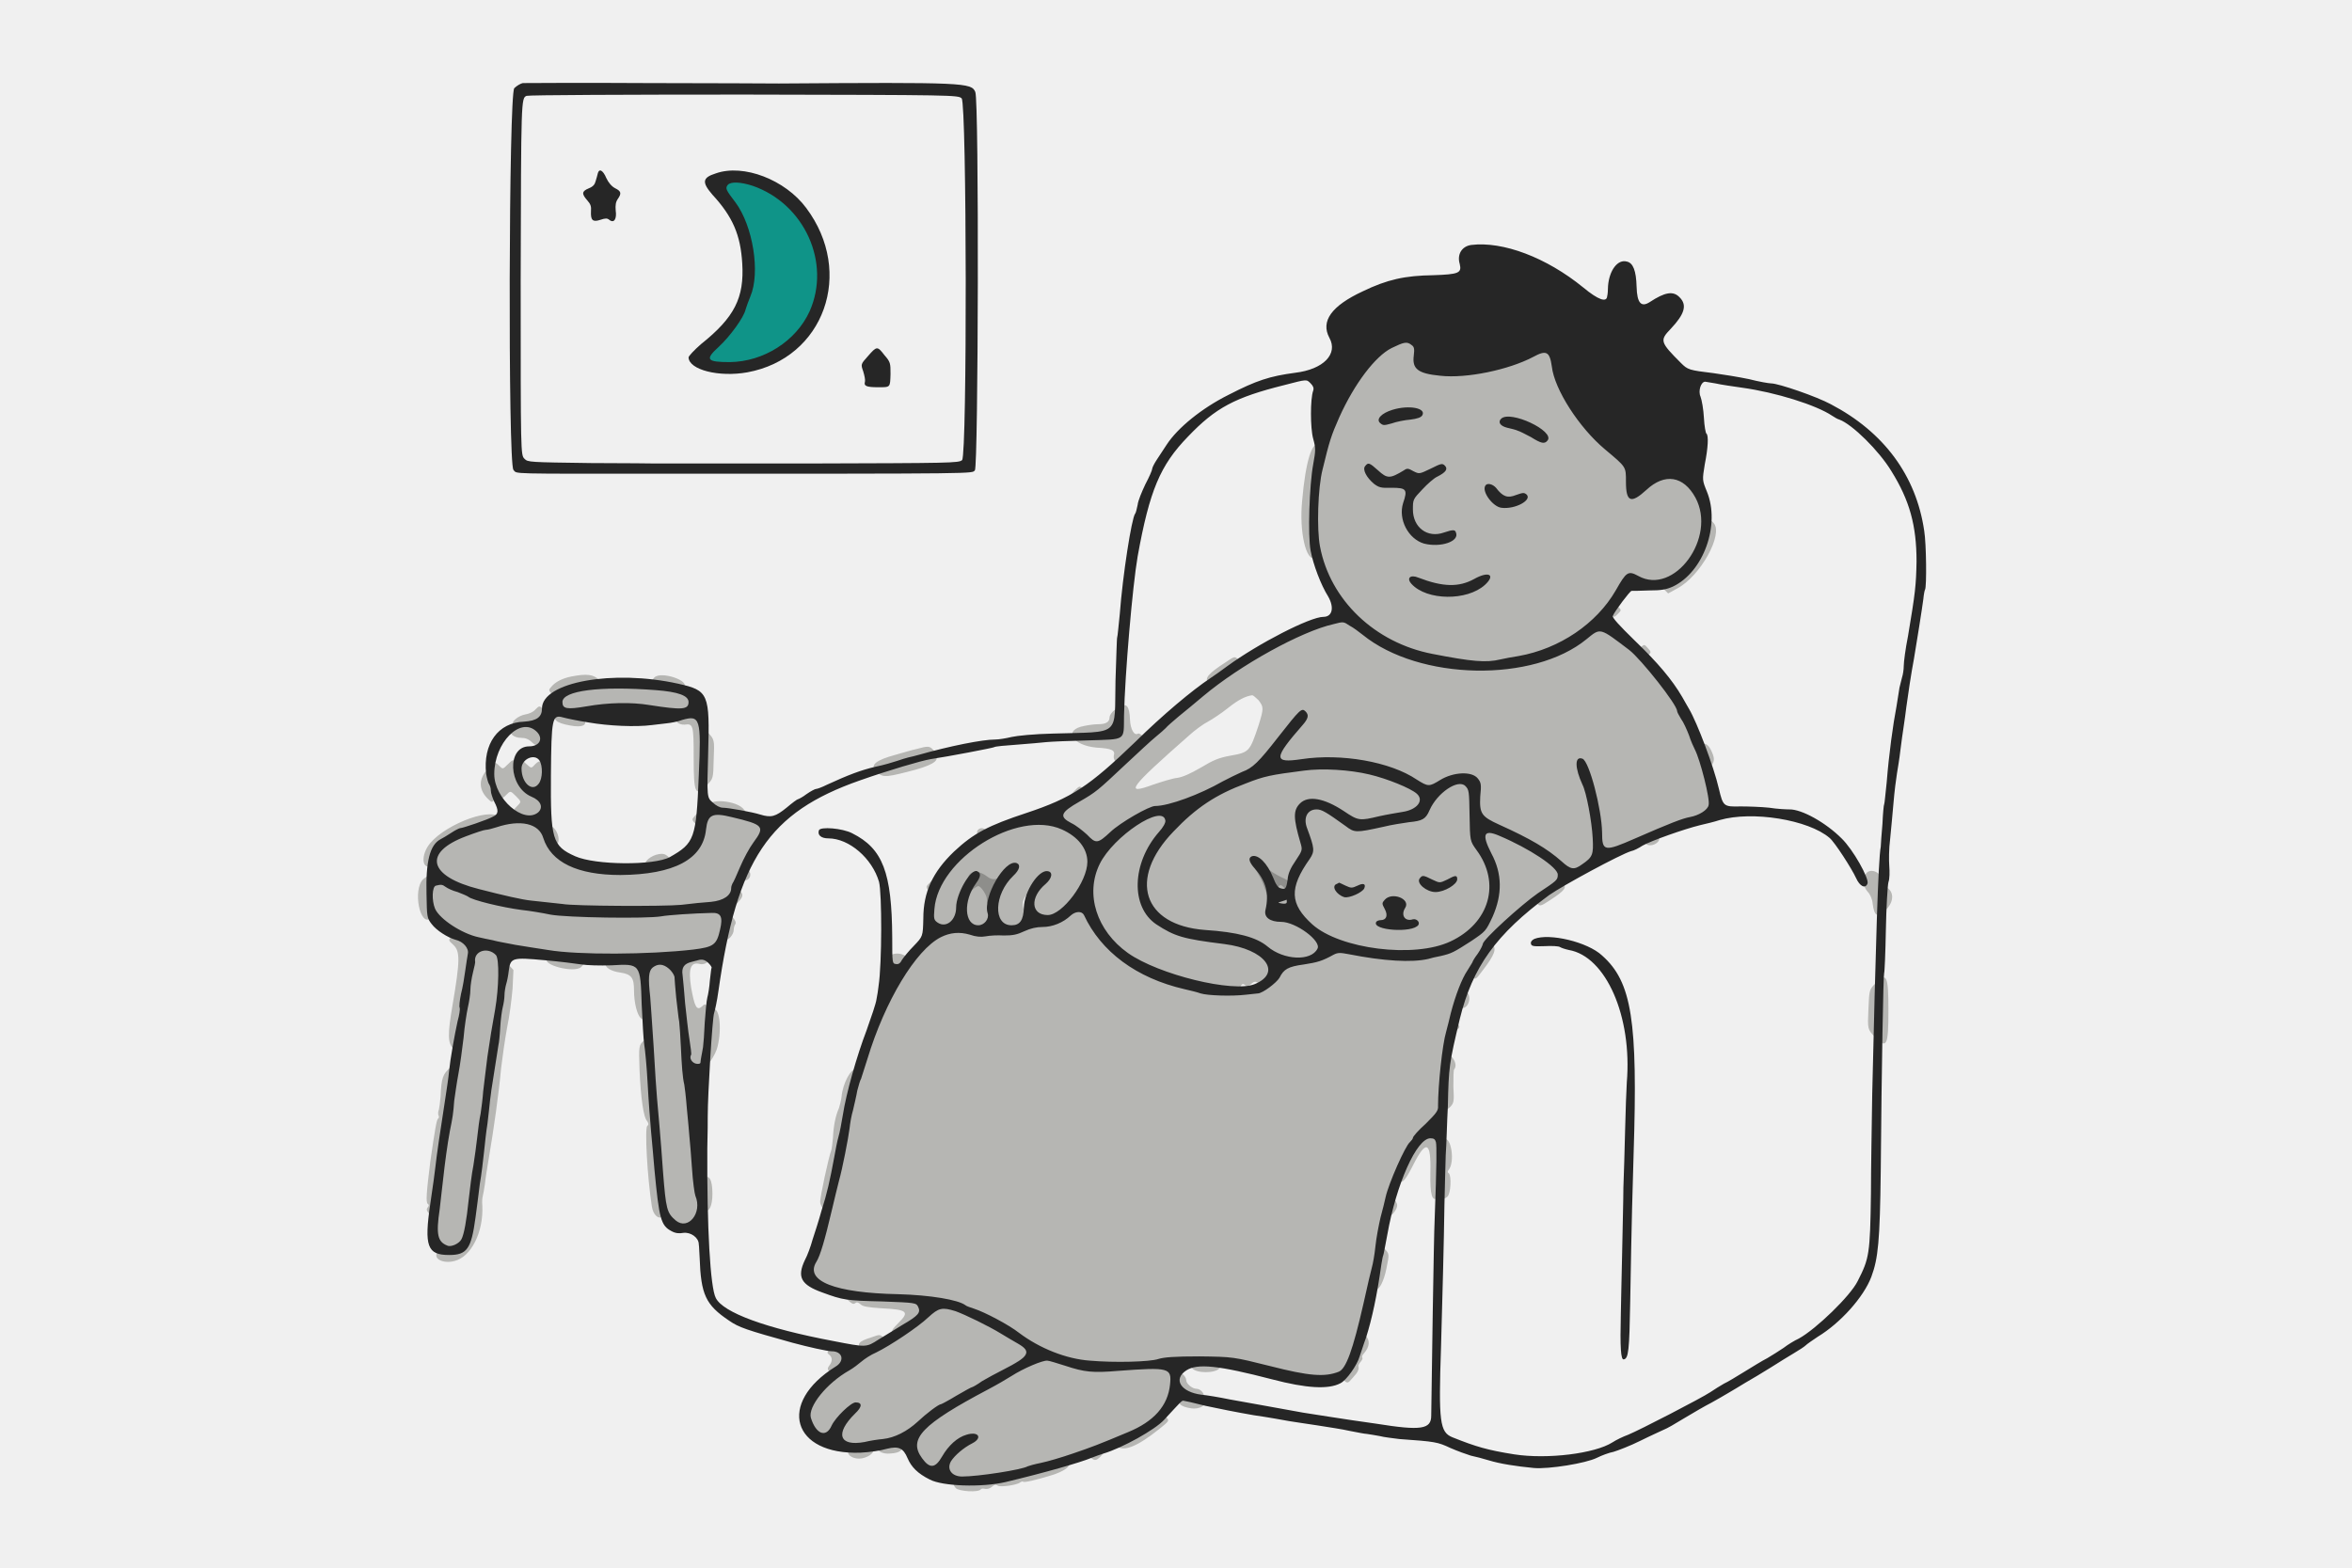
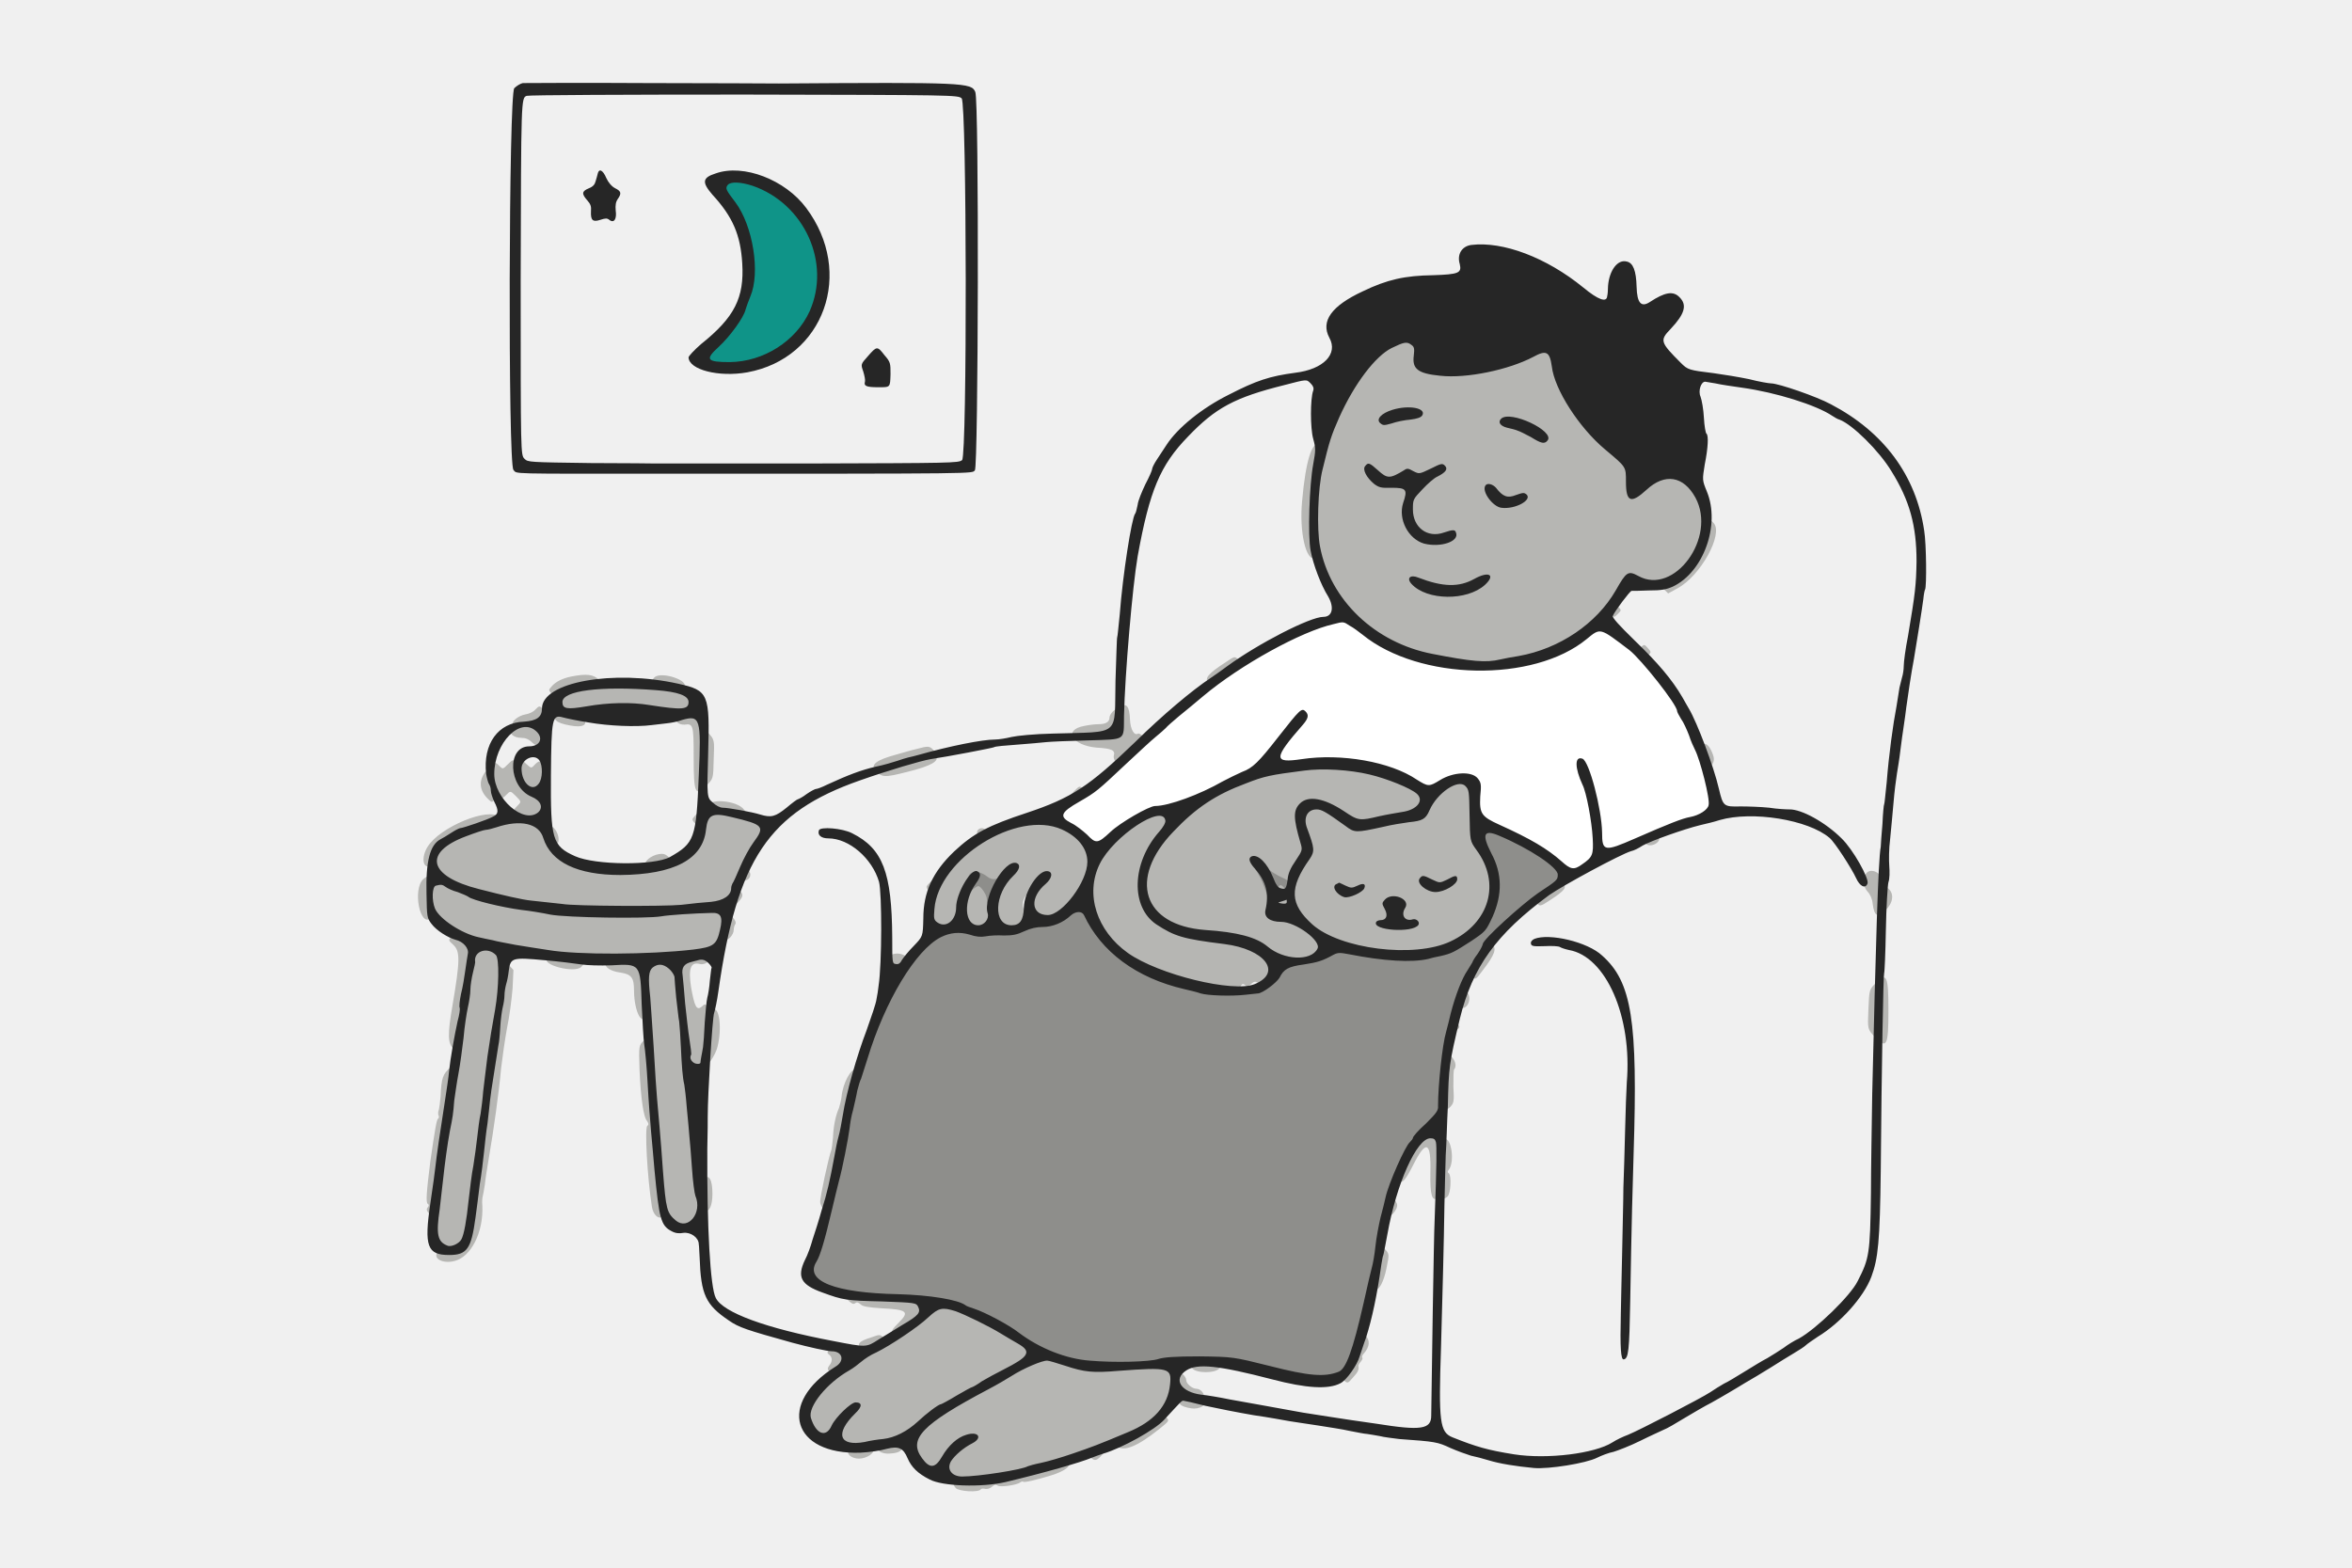
<svg xmlns="http://www.w3.org/2000/svg" viewBox="70 39 1380 920" width="1380" height="920">
  <style>.accent{transform-box:fill-box;transform-origin:50% 60%;animation:float 6s ease-in-out infinite}@keyframes float{0%,100%{transform:translate(0,0) rotate(0)}50%{transform:translate(0,-22px) rotate(-3deg)}}@media (prefers-reduced-motion:reduce){.accent{animation:none}}</style>
  <rect x="70" y="39" width="1380" height="920" fill="transparent" />
  <g fill="#8E8E8B">
    <g transform="translate(0,1024) scale(0.25,-0.25)">
      <path d="M2549 1898 c-15 -17 -16 -22 -5 -32 13 -12 3 -45 -10 -34 -7 6 -22 -5 -22 -16 0 -12 14 -21 20 -14 4 4 7 5 9 2 5 -4 19 6 19 14 0 13 10 14 23 1 13 -13 13 -13 24 -2 6 6 13 10 14 8 4 -4 19 11 19 19 0 4 -5 11 -10 16 -7 6 -9 11 -6 13 4 5 -6 19 -14 19 -3 0 -10 4 -15 8 -19 15 -32 15 -46 -2z M3251 1901 c-7 -8 -9 -8 -15 -3 -6 5 -7 5 -13 -1 -6 -5 -5 -8 3 -26 6 -12 11 -29 12 -39 4 -25 13 -35 23 -25 7 6 8 6 18 -4 16 -16 31 -2 27 26 -1 9 -1 25 1 34 5 19 2 23 -28 38 -19 10 -19 10 -28 0z" />
    </g>
  </g>
  <g fill="#B6B6B3">
    <g transform="translate(0,1024) scale(0.25,-0.25)">
      <path d="M3568 3141 c-53 -18 -109 -84 -153 -181 -11 -24 -18 -43 -21 -52 -5 -17 -10 -21 -18 -14 -16 14 -32 -37 -40 -130 -7 -72 9 -142 30 -134 6 3 10 -3 22 -32 13 -33 42 -75 73 -106 21 -19 26 -27 22 -31 -3 -4 -6 -3 -16 5 -18 15 -34 22 -44 20 -6 -2 -11 0 -15 4 -5 6 -6 5 -18 -6 -6 -6 -26 -17 -44 -24 -29 -12 -67 -31 -127 -64 -24 -13 -24 -13 -32 -5 -9 9 -9 9 -31 -6 -39 -25 -49 -37 -41 -46 8 -9 2 -15 -63 -68 -16 -13 -40 -34 -53 -46 -25 -24 -27 -24 -37 -13 -4 4 -9 7 -11 6 -9 -6 -18 10 -19 33 -1 31 -9 41 -23 28 -5 -4 -9 -7 -9 -5 0 2 -4 0 -8 -4 -4 -4 -8 -10 -8 -14 0 -11 -9 -16 -26 -16 -9 0 -24 -2 -33 -4 -51 -9 -29 -46 29 -51 35 -2 44 -6 40 -19 -1 -5 1 -11 6 -16 8 -9 8 -9 -21 -36 -37 -35 -44 -38 -56 -27 -9 9 -9 9 -22 -4 -9 -10 -12 -15 -9 -18 3 -3 -1 -8 -14 -19 -12 -10 -18 -17 -16 -21 4 -12 -5 -16 -29 -14 -32 3 -73 -5 -103 -18 -25 -12 -25 -12 -34 -3 -13 14 -31 0 -19 -13 7 -8 7 -8 -5 -17 -6 -5 -12 -7 -12 -5 0 5 -28 -25 -51 -54 -18 -23 -23 -28 -28 -24 -4 3 -8 2 -17 -7 -12 -12 -12 -12 -3 -22 8 -8 9 -12 7 -20 -8 -26 -5 -45 10 -60 l15 -15 -20 -14 c-10 -8 -27 -24 -37 -35 -17 -21 -17 -21 -27 -11 -15 14 -45 10 -45 -6 0 -7 16 -23 22 -21 16 7 13 -9 -10 -50 -24 -43 -54 -112 -66 -154 -8 -27 -13 -35 -20 -32 -12 4 -32 -32 -35 -65 -1 -8 -4 -20 -6 -26 -8 -18 -13 -43 -14 -69 -1 -13 -3 -27 -4 -30 -6 -15 -27 -112 -26 -122 0 -5 5 -14 9 -18 9 -8 9 -10 4 -29 -13 -51 -23 -82 -30 -93 -15 -25 -2 -45 40 -62 13 -5 29 -15 38 -24 12 -12 17 -15 21 -11 4 3 7 2 13 -3 5 -5 18 -7 48 -9 61 -3 67 -8 42 -33 -17 -17 -19 -21 -14 -26 4 -5 4 -7 -2 -14 -7 -8 -7 -8 -18 2 -10 10 -11 10 -30 3 -32 -10 -36 -16 -24 -29 10 -10 10 -10 -1 -21 -28 -26 -40 -27 -38 -3 1 7 -3 14 -12 23 -13 13 -13 13 -22 4 -8 -9 -9 -10 -3 -15 8 -6 8 -16 0 -26 -5 -7 -4 -9 3 -17 9 -9 9 -9 -24 -42 -35 -36 -38 -44 -27 -70 13 -31 35 -44 50 -31 9 8 53 -31 45 -39 -8 -8 6 -19 23 -19 18 0 39 14 32 22 -3 3 -3 6 1 10 6 4 18 -4 13 -9 -5 -5 12 -13 27 -11 24 1 34 10 24 21 -7 8 -7 8 4 16 6 5 23 19 37 32 21 19 28 23 32 19 4 -4 1 -9 -18 -28 -33 -33 -33 -50 -1 -85 15 -16 41 -11 41 8 0 10 49 57 61 58 3 1 7 3 10 4 2 2 6 0 9 -3 4 -5 0 -12 -9 -12 -10 0 -44 -32 -51 -49 -8 -18 -8 -18 5 -32 10 -10 11 -14 8 -18 -4 -3 -3 -6 2 -12 7 -8 54 -11 59 -3 1 2 6 2 10 1 5 -1 12 1 16 5 6 5 9 6 13 3 5 -5 46 1 53 7 3 2 6 3 7 2 2 -3 31 4 67 15 29 9 46 21 40 29 -5 6 0 10 23 19 16 6 17 6 25 -3 12 -12 16 -12 27 -1 7 7 8 11 4 14 -3 3 -1 7 9 13 14 8 14 8 24 -2 16 -15 49 -2 100 39 25 20 25 20 16 29 -9 10 -9 10 1 21 6 7 11 13 11 15 -5 22 12 41 24 28 9 -10 9 -10 1 -19 -12 -12 -4 -21 23 -25 19 -3 39 9 28 16 -3 2 -3 4 0 8 6 7 -5 22 -16 22 -10 0 -24 12 -24 20 0 9 -14 22 -18 16 -2 -3 -7 0 -16 8 -11 10 -13 15 -9 19 6 7 45 7 51 -1 3 -3 4 -6 2 -6 -2 0 0 -4 4 -8 10 -12 54 -12 64 0 4 4 6 8 4 8 -2 0 -1 3 2 6 8 9 17 8 113 -17 89 -22 89 -22 125 -18 35 4 36 3 46 -6 11 -9 11 -9 23 5 12 13 15 19 13 28 0 1 2 6 6 10 3 4 5 8 3 9 -1 2 0 6 4 10 14 16 15 31 3 43 -11 10 -11 10 -1 53 9 40 18 59 25 55 8 -5 20 18 26 49 7 34 7 34 -6 47 -13 13 -13 13 -8 38 5 25 14 42 20 38 5 -3 20 16 19 25 0 5 -5 13 -10 17 -12 12 0 50 14 40 8 -7 15 1 33 36 31 62 43 57 41 -17 -1 -52 4 -70 18 -58 4 3 6 3 10 0 3 -4 6 -3 12 2 8 7 10 50 3 55 -3 2 -3 4 0 8 15 18 6 79 -11 72 -4 -1 -11 2 -17 8 -12 11 -12 11 -25 1 -10 -8 -15 -9 -18 -6 -5 5 57 69 63 65 1 -1 7 3 12 8 8 9 9 12 7 47 0 21 0 40 2 41 6 7 3 21 -8 31 -17 16 -14 39 8 56 15 12 15 12 6 22 -13 14 -7 40 9 35 17 -5 28 25 14 38 -16 15 -1 48 14 34 7 -6 8 -5 23 15 30 39 34 52 23 63 -10 9 -10 9 27 45 54 52 67 61 78 51 7 -8 8 -8 31 7 35 23 40 30 30 39 -6 5 -7 9 -4 12 3 3 4 7 2 9 -4 7 10 15 15 10 12 -12 55 15 65 41 8 18 11 19 20 10 10 -11 13 -10 48 6 36 16 38 17 48 6 11 -12 41 4 30 18 -3 4 -3 6 1 9 11 6 59 25 74 27 26 5 53 26 53 41 0 5 -4 24 -8 41 -9 33 -9 33 0 42 12 12 13 20 6 36 -7 17 -16 24 -24 18 -8 -6 -16 0 -20 15 -1 6 -7 20 -13 31 -6 11 -13 26 -17 34 -11 22 -49 76 -70 99 -18 20 -18 20 -8 29 10 9 10 9 1 19 -8 9 -8 9 -18 0 -10 -9 -7 -11 -61 30 -30 23 -35 23 -66 -3 -12 -10 -24 -17 -27 -16 -3 1 -10 -2 -15 -8 -7 -8 -11 -9 -15 -5 -6 5 1 17 8 13 2 -2 9 2 16 9 7 6 22 18 33 26 11 8 26 21 34 29 14 14 14 14 23 5 9 -9 9 -9 18 0 9 9 9 9 -2 19 -10 11 -10 11 6 39 20 33 23 35 44 23 8 -5 22 -9 30 -9 11 0 19 -4 28 -12 l12 -12 22 12 c54 29 108 127 85 153 -4 5 -8 7 -9 6 -5 -4 -13 8 -13 18 0 12 -20 53 -31 65 -31 30 -70 30 -103 -1 -33 -31 -42 -29 -42 12 0 32 -3 36 -42 68 -68 56 -123 139 -134 204 -7 42 -13 46 -49 27 -67 -35 -165 -53 -232 -44 -37 6 -45 13 -41 38 4 29 -13 45 -38 36z m328 -215 c7 -7 7 -10 3 -13 -8 -7 -45 17 -39 25 6 7 24 1 36 -12z m-374 -118 c-9 -9 -34 16 -26 26 5 6 7 5 19 -7 12 -11 12 -13 7 -19z m78 17 c10 -5 15 -5 20 -2 6 4 8 3 12 0 3 -4 -2 -11 -17 -26 l-21 -20 -19 19 c-19 19 -19 19 -8 28 13 10 16 10 33 1z m208 -64 c-7 -7 -13 -6 -24 5 -15 16 -4 25 14 11 11 -8 13 -11 10 -16z m-193 -80 c-5 -6 -15 -1 -24 12 -5 7 -5 11 -2 14 7 7 33 -18 26 -26z m-381 -385 c12 -16 12 -19 0 -58 -21 -63 -22 -64 -67 -72 -27 -5 -39 -10 -69 -28 -24 -14 -42 -22 -55 -24 -11 -1 -36 -9 -57 -16 -68 -25 -57 -9 84 115 14 13 35 28 45 33 11 6 32 20 47 32 25 20 42 28 57 30 2 0 9 -6 15 -12z m72 -87 c-39 -47 -37 -44 -24 -57 12 -11 5 -24 -14 -24 -6 0 -17 -2 -23 -4 -24 -9 -29 2 -10 22 9 9 33 38 55 65 30 38 40 48 44 45 4 -3 -2 -14 -28 -47z m-397 10 c-7 -8 -13 -9 -20 -2 -9 9 10 25 20 16 7 -6 7 -7 0 -14z m686 -112 c5 -5 9 -7 9 -5 0 1 5 -1 11 -6 13 -10 23 -10 37 0 9 6 12 7 15 3 4 -4 0 -11 -17 -27 -12 -12 -21 -23 -20 -24 3 -4 -14 -28 -19 -28 -15 0 -15 11 -1 24 8 8 13 15 11 19 -3 9 -30 37 -33 35 -6 -4 -20 11 -16 16 5 6 9 5 23 -7z m147 1 c12 -13 0 -24 -13 -11 -7 6 -8 10 -4 14 6 7 8 6 17 -3z m-651 -49 c7 -6 -63 -72 -70 -66 -4 3 -3 7 4 16 8 12 8 12 -1 21 -11 11 -6 16 24 22 12 3 25 6 28 8 8 5 10 5 15 -1z m260 -8 c4 -4 3 -8 -4 -14 -13 -13 -25 -2 -13 11 9 9 11 10 17 3z m109 -49 c-4 -5 -8 -4 -23 6 -14 10 -17 14 -13 18 4 5 8 4 23 -6 14 -10 17 -14 13 -18z m299 -9 c-15 -16 -23 -12 -23 13 0 25 7 29 23 13 l13 -13 -13 -13z m-866 -27 c-11 -11 -25 -28 -31 -38 -12 -19 -17 -18 -24 8 -6 18 -1 26 11 19 7 -3 11 -1 30 18 17 18 24 22 28 18 4 -3 1 -8 -14 -25z m863 -9 c-4 -4 -6 -4 -11 -1 -4 4 -4 6 -1 11 4 4 6 4 11 1 4 -4 4 -6 1 -11z m-509 -50 c10 -9 29 -21 40 -26 23 -10 29 -18 21 -27 -5 -6 -6 -5 -14 2 -8 8 -9 8 -15 1 -13 -15 -12 -30 5 -50 5 -7 6 -7 16 3 11 11 11 11 23 -7 7 -9 18 -22 25 -29 22 -21 8 -25 -18 -5 -20 14 -24 16 -44 16 -26 0 -31 4 -30 28 1 9 0 20 -1 23 -1 3 -5 14 -9 25 -3 10 -12 26 -18 36 -8 12 -10 18 -7 22 5 7 4 7 26 -12z m-602 -29 c-9 -9 -17 -21 -19 -28 -6 -32 -30 -48 -30 -20 0 9 -14 30 -20 30 -2 0 -9 -4 -15 -10 -15 -12 -24 -6 -15 10 3 6 6 13 6 16 0 20 23 23 44 7 14 -11 25 -9 40 7 11 11 15 13 19 9 4 -3 3 -7 -10 -21z m195 -42 c0 -29 -6 -42 -16 -30 -7 9 -14 7 -29 -6 -11 -10 -15 -11 -18 -7 -4 4 0 10 15 25 11 11 22 25 24 32 13 32 24 26 24 -14z m-139 -14 c-1 -10 1 -16 11 -27 13 -15 12 -18 -11 -26 -16 -5 -23 1 -15 12 4 6 4 9 0 18 -8 14 -7 25 0 36 9 13 16 6 15 -13z m867 0 c4 -5 4 -9 -1 -19 -6 -11 -6 -14 -1 -19 7 -8 1 -16 -12 -16 -13 0 -20 10 -12 16 5 4 5 7 -2 19 -13 20 12 38 28 19z m-577 -33 c-3 -4 -5 -4 -12 2 -5 5 -6 7 -2 12 3 4 5 4 12 -2 5 -5 6 -7 2 -12z m-442 -11 c13 -16 9 -22 -13 -20 -23 1 -25 5 -14 20 13 17 15 17 27 0z m87 -20 c-5 -6 -36 -7 -43 -1 -4 3 -3 7 8 18 l13 13 13 -13 c9 -9 12 -14 9 -17z m1119 -1 c-10 -10 -14 -12 -18 -8 -4 3 -3 7 8 18 10 10 14 12 18 8 4 -3 3 -7 -8 -18z m-876 -28 c-3 -4 -6 -4 -14 4 -7 6 -8 10 -4 14 3 4 6 4 14 -4 7 -6 8 -10 4 -14z m540 -3 c7 -6 4 -13 -8 -18 -5 -3 -13 -7 -19 -10 -14 -8 -22 -1 -14 12 5 7 5 11 2 17 -9 18 21 17 39 -1z m-150 -25 c32 -19 32 -20 20 -35 -6 -8 -16 -20 -22 -28 -9 -10 -13 -13 -17 -10 -3 3 -6 2 -10 -2 -9 -11 -20 -15 -26 -10 -4 4 -7 4 -11 1 -8 -7 -17 2 -10 10 3 4 5 4 10 0 4 -3 7 -2 13 3 7 6 10 7 16 3 6 -4 9 -3 20 9 18 21 16 32 -10 56 -25 24 -24 37 2 20 7 -6 19 -13 25 -17z m-792 -817 c7 -6 7 -7 -7 -18 -16 -12 -19 -11 -28 7 -11 22 15 30 35 11z m254 -117 c7 -5 3 -10 -14 -17 -8 -4 -25 -13 -36 -21 -19 -13 -22 -14 -27 -8 -6 5 -4 7 16 23 12 9 24 21 28 26 6 10 17 9 33 -3z m-199 -124 c-7 -6 -10 -6 -15 -2 -5 4 -5 6 3 12 7 6 10 6 15 2 5 -4 5 -6 -3 -12z m-249 -8 c7 -8 -27 -41 -34 -34 -3 3 -1 8 10 22 15 18 18 20 24 12z M1621 2352 c-20 -4 -37 -12 -47 -24 -7 -8 -7 -8 3 -19 6 -6 11 -14 11 -17 0 -4 2 -9 5 -11 3 -4 2 -7 -5 -15 -13 -14 -4 -23 30 -29 30 -6 44 2 30 17 -15 16 17 27 76 26 18 0 36 2 38 4 4 3 8 3 13 1 4 -3 20 -6 35 -9 56 -8 66 -12 58 -22 -6 -7 6 -16 19 -15 20 3 21 -2 21 -77 0 -85 4 -93 30 -66 16 16 16 16 17 62 2 46 2 46 -15 64 -9 11 -15 20 -14 22 1 2 -2 6 -6 10 -4 4 -8 6 -8 4 0 -2 -5 1 -10 6 -10 9 -10 9 -1 19 9 9 9 9 -6 24 -12 12 -14 16 -10 20 15 15 -53 38 -69 23 -4 -4 -7 -9 -6 -10 5 -8 -11 -10 -60 -9 -51 2 -52 2 -64 13 -13 13 -29 15 -65 8z M1536 2274 c-4 -5 -15 -10 -23 -11 -17 -3 -35 -18 -29 -25 3 -3 2 -7 -2 -10 -10 -8 3 -20 21 -20 10 0 18 -3 26 -11 21 -20 37 6 16 28 -10 11 -10 11 2 25 15 17 15 19 6 27 -7 7 -8 6 -17 -3z M2432 2182 c-10 -2 -33 -9 -51 -14 -44 -12 -58 -23 -47 -36 16 -17 20 -18 75 -4 57 14 77 26 67 38 -3 3 -4 6 -2 6 2 0 0 4 -4 8 -8 9 -13 9 -38 2z M1471 2145 c-11 -11 -11 -11 -20 -2 -9 9 -9 9 -26 -8 -23 -24 -22 -50 2 -72 7 -7 8 -7 15 1 5 5 9 7 12 4 3 -3 8 -1 14 6 10 10 10 10 23 -3 13 -13 13 -13 2 -24 -10 -10 -10 -11 -4 -18 15 -17 -20 -23 -37 -7 -25 24 -139 -23 -168 -69 -16 -25 -12 -53 6 -46 9 3 28 -26 22 -33 -7 -8 -13 -8 -22 2 -7 8 -7 8 -17 0 -25 -25 -7 -114 18 -91 14 12 61 -30 49 -43 -8 -9 -8 -9 4 -20 16 -15 16 -36 -2 -142 -12 -69 -11 -89 2 -102 17 -16 15 -26 -6 -43 -19 -16 -22 -25 -24 -69 -1 -13 -3 -27 -4 -31 -2 -4 -2 -10 -1 -13 2 -3 1 -7 -1 -8 -3 -2 -7 -23 -18 -100 -9 -72 -11 -97 -6 -100 3 -2 3 -4 0 -8 -4 -5 -3 -8 4 -16 8 -9 10 -15 10 -32 1 -18 2 -24 11 -33 11 -12 11 -12 1 -21 -18 -16 7 -32 37 -24 39 10 68 68 65 130 -1 9 0 19 1 22 1 3 3 16 5 28 1 12 6 42 10 66 10 58 23 149 28 206 3 25 9 68 14 95 6 28 11 69 13 93 l2 43 -22 24 c-30 31 -26 37 18 29 16 -3 35 -6 43 -7 8 -1 17 -5 21 -8 4 -4 7 -4 9 -1 2 3 4 3 8 0 4 -4 5 -7 2 -10 -13 -15 64 -35 80 -20 4 4 7 8 6 10 -4 6 10 13 28 14 19 1 28 -4 24 -15 -4 -9 11 -19 34 -22 26 -4 32 -12 32 -42 0 -28 7 -57 16 -65 5 -4 8 -6 8 -4 0 2 3 1 6 -2 11 -9 8 -33 -6 -46 -13 -12 -13 -12 -11 -71 3 -64 9 -110 18 -119 3 -5 4 -8 0 -11 -6 -6 0 -120 11 -190 3 -18 15 -30 24 -23 5 4 10 2 29 -15 l24 -21 12 13 c6 7 16 19 21 26 5 8 11 13 14 12 11 -5 18 11 18 39 0 33 -8 47 -21 35 -12 -11 -18 -1 -20 42 -2 21 -4 46 -4 55 -1 9 -4 39 -7 68 -2 28 -5 53 -7 55 -1 2 2 8 7 13 8 9 8 9 -2 18 -8 7 -9 11 -5 15 3 4 6 4 14 -4 9 -8 9 -8 19 1 6 5 10 8 10 6 0 -13 24 22 28 41 11 44 4 97 -12 87 -2 -1 -6 2 -10 6 -7 8 -8 8 -15 1 -12 -10 -17 0 -25 45 -7 45 -1 61 21 55 14 -3 27 10 19 19 -7 7 33 47 41 40 5 -6 19 10 19 21 0 5 2 12 4 14 4 8 -14 26 -20 21 -3 -3 -8 -1 -14 6 -10 11 -10 11 4 22 14 11 14 11 22 4 9 -8 9 -8 16 0 11 12 11 18 0 28 -11 11 -4 26 10 22 14 -4 23 13 12 24 -11 12 -7 26 18 61 10 14 18 28 18 32 0 9 -16 25 -25 25 -6 0 -20 13 -17 17 1 1 -2 5 -7 10 -22 21 -94 22 -73 1 5 -5 5 -7 -5 -17 -10 -11 -10 -11 -19 -3 -9 8 -9 8 -16 0 -7 -8 -7 -8 6 -22 21 -22 8 -55 -33 -81 -16 -10 -16 -10 -29 3 -12 11 -15 13 -28 11 -18 -3 -36 -18 -30 -25 19 -23 -118 -24 -142 -2 -8 7 -10 8 -17 4 -7 -4 -11 -3 -30 8 -29 16 -34 24 -21 36 15 14 -7 56 -22 42 -6 -5 -8 -5 -18 6 l-12 12 13 13 c15 15 14 22 -2 40 -10 10 -10 10 2 26 23 27 12 76 -11 51 -9 -10 -9 -10 -20 0 -8 8 -11 9 -15 5 -4 -4 -6 -4 -10 0 -6 7 -8 6 -20 -6z m-59 -420 c3 -3 1 -7 -7 -13 -11 -9 -11 -9 -22 5 -14 17 -9 24 11 17 8 -2 16 -7 18 -9z m483 -26 c4 -4 1 -9 -12 -22 l-17 -17 -14 14 c-15 16 -9 21 37 30 1 0 4 -2 6 -5z m-80 -9 c4 -2 2 -7 -9 -18 l-16 -16 -13 13 c-12 11 -12 13 -7 19 6 7 36 9 45 2z M4660 1890 c-9 -11 -8 -31 3 -43 6 -6 11 -17 12 -28 4 -30 11 -34 30 -16 18 17 21 39 7 51 -4 4 -8 6 -8 4 0 -2 -3 -1 -6 2 -3 2 -4 8 -3 12 4 18 -24 32 -35 18z M4682 1632 c-15 -15 -15 -15 -17 -62 -2 -46 -2 -46 15 -64 28 -29 32 -22 32 62 0 82 -4 91 -30 64z" />
+     </g>
+   </g>
+   <g fill="#FFFFFF">
+     <g transform="translate(0,1024) scale(0.05,-0.05)">
+       <path d="M17022 12420 c-377 -103 -921 -388 -1349 -706 -247 -183 -692 -568 -1128 -974 -276 -257 -333 -303 -512 -410 -68 -41 -140 -91 -160 -112 -33 -34 -38 -45 -38 -88 0 -58 21 -85 104 -131 68 -38 117 -75 196 -149 111 -101 167 -97 300 21 158 139 463 319 543 319 79 0 325 75 512 155 46 20 165 78 265 128 99 51 218 110 264 131 116 53 200 136 436 431 105 132 202 249 213 259 22 19 22 19 22 0 0 -10 -25 -48 -56 -84 -165 -192 -221 -270 -248 -341 -16 -42 -16 -49 -3 -82 13 -30 23 -38 70 -53 52 -16 62 -16 189 0 190 25 393 31 543 17 332 -31 570 -101 789 -230 55 -33 121 -67 145 -76 54 -19 80 -12 197 51 45 24 108 50 140 59 115 30 228 13 256 -38 6 -13 10 -75 9 -160 -2 -162 11 -219 65 -273 23 -22 129 -80 317 -173 291 -144 433 -230 572 -347 87 -73 143 -103 191 -104 71 0 220 107 255 185 49 106 -1 568 -87 810 -20 55 -44 123 -54 150 -10 28 -21 70 -24 95 l-6 45 25 -48 c77 -144 175 -594 175 -804 0 -125 33 -181 113 -190 57 -7 124 15 367 119 351 151 470 198 592 234 275 80 311 136 254 399 -37 167 -99 372 -151 490 -24 55 -57 136 -74 180 -17 44 -49 112 -72 150 -22 39 -50 94 -61 123 -35 94 -286 426 -461 608 -97 102 -312 269 -397 308 -92 43 -136 33 -260 -63 -114 -87 -157 -115 -266 -169 -271 -136 -566 -196 -964 -196 -312 0 -547 35 -810 120 -143 46 -365 159 -480 244 -201 148 -292 201 -339 199 -9 0 -62 -13 -119 -29z" />
+     </g>
+   </g>
+   <g fill="#8E8E8B">
+     <g transform="translate(0,1024) scale(0.05,-0.05)">
+       <path d="M18840 9965 c-59 -20 -75 -80 -45 -166 9 -24 38 -91 65 -149 69 -146 84 -210 83 -350 -1 -144 -24 -234 -94 -377 -57 -115 -78 -137 -239 -241 -154 -100 -217 -129 -355 -162 -272 -65 -497 -60 -963 21 -194 34 -192 34 -313 -27 -81 -40 -142 -58 -291 -84 -195 -34 -246 -61 -312 -167 -27 -45 -116 -121 -176 -152 -53 -28 -255 -44 -472 -39 l-183 5 -215 57 c-335 89 -521 171 -727 323 -163 119 -283 256 -393 445 -54 94 -72 116 -104 132 -37 18 -41 18 -93 2 -29 -10 -68 -30 -86 -45 -88 -77 -167 -108 -300 -120 -82 -7 -124 -17 -212 -51 l-110 -41 -222 -10 c-208 -9 -227 -8 -299 11 -204 53 -373 -1 -550 -175 -206 -203 -420 -560 -577 -960 -99 -254 -243 -715 -292 -937 -25 -114 -45 -216 -45 -227 0 -59 -83 -456 -171 -821 -122 -501 -158 -628 -205 -726 -20 -42 -38 -93 -41 -115 -11 -80 48 -168 144 -218 58 -29 228 -79 328 -96 147 -24 256 -34 510 -45 434 -19 699 -56 793 -111 19 -11 77 -36 130 -55 172 -65 383 -180 552 -302 179 -130 456 -249 674 -291 232 -45 790 -48 946 -6 140 38 709 44 923 9 51 -8 220 -46 377 -84 396 -96 443 -104 600 -104 116 -1 144 2 202 22 37 13 79 32 93 44 68 53 159 317 260 748 31 135 75 320 96 412 22 91 48 231 59 310 41 294 114 602 187 787 63 161 166 372 201 413 16 18 36 47 45 63 8 17 74 89 145 161 150 152 162 175 162 313 0 241 52 638 115 893 95 374 151 511 321 768 23 36 55 91 69 122 50 108 441 463 713 650 144 98 168 122 178 175 11 59 -10 105 -79 169 -117 109 -399 274 -627 367 -105 42 -135 48 -180 32z" />
    </g>
  </g>
  <g fill="#262626">
    <g transform="translate(0,1024) scale(0.25,-0.25)">
      <path d="M1507 3745 c-5 -1 -14 -6 -20 -12 -13 -14 -15 -881 -2 -896 10 -10 -22 -9 359 -9 746 0 716 0 724 8 8 8 10 867 1 888 -9 22 -25 23 -461 20 -16 0 -156 1 -310 1 -154 1 -285 0 -291 0z m1030 -36 c12 -13 13 -837 1 -849 -8 -7 -24 -7 -362 -8 -195 0 -356 0 -358 0 -2 0 -70 1 -151 1 -146 2 -148 2 -156 10 -9 9 -9 9 -9 419 1 426 1 428 14 433 5 2 235 3 511 3 492 -1 502 -1 510 -9z M1683 3533 c-1 -4 -3 -12 -5 -18 -2 -8 -6 -13 -16 -17 -17 -7 -17 -13 -4 -28 8 -9 10 -14 9 -26 -1 -21 4 -26 22 -20 12 4 16 4 21 0 11 -9 18 2 15 22 -1 12 0 20 5 27 9 13 8 18 -6 25 -8 4 -16 13 -21 24 -8 19 -17 23 -20 11z M2317 3104 c-17 -19 -17 -19 -11 -36 3 -10 5 -20 4 -24 -3 -10 3 -13 31 -13 29 0 28 -1 29 31 0 25 0 28 -14 44 -17 22 -18 22 -39 -2z M3733 3365 c-22 -3 -34 -22 -27 -45 5 -21 -3 -24 -62 -26 -67 -1 -108 -10 -166 -38 -73 -34 -99 -70 -78 -109 21 -38 -14 -74 -80 -82 -60 -8 -91 -18 -157 -52 -62 -31 -119 -77 -145 -117 -7 -11 -17 -26 -23 -35 -6 -9 -11 -19 -11 -22 0 -3 -7 -19 -16 -36 -8 -17 -17 -38 -18 -48 -2 -9 -4 -19 -6 -21 -8 -10 -29 -143 -36 -236 -3 -28 -5 -52 -6 -54 -1 -1 -2 -47 -4 -102 -3 -133 15 -119 -147 -124 -44 -1 -84 -5 -97 -8 -12 -3 -30 -6 -39 -6 -29 0 -105 -15 -179 -36 -8 -2 -18 -5 -24 -6 -5 -1 -17 -5 -26 -8 -9 -3 -32 -10 -52 -14 -34 -8 -63 -19 -113 -42 -12 -6 -23 -10 -26 -10 -2 0 -12 -5 -22 -12 -9 -7 -19 -12 -20 -12 -2 0 -14 -9 -27 -20 -26 -21 -36 -24 -62 -16 -19 6 -75 16 -88 16 -6 0 -16 5 -23 12 -14 12 -14 12 -11 115 4 141 1 148 -70 164 -153 34 -320 4 -320 -58 0 -20 -12 -29 -42 -31 -61 -2 -97 -52 -89 -123 2 -11 5 -22 7 -24 2 -3 4 -9 4 -15 0 -6 4 -17 8 -26 11 -21 10 -29 -3 -35 -12 -7 -71 -27 -77 -27 -2 0 -12 -5 -21 -11 -9 -6 -21 -13 -25 -15 -25 -13 -35 -52 -33 -129 1 -53 1 -56 12 -70 11 -15 38 -32 56 -37 18 -4 32 -20 29 -33 -1 -6 -4 -24 -6 -39 -2 -15 -6 -40 -10 -55 -3 -15 -5 -30 -3 -33 1 -3 -1 -17 -5 -31 -7 -32 -17 -87 -20 -117 -1 -13 -6 -46 -10 -72 -10 -63 -20 -132 -22 -152 -1 -9 -6 -48 -12 -87 -15 -101 -7 -121 44 -121 42 0 52 14 62 88 3 20 7 55 10 78 4 23 8 57 10 76 2 19 5 48 8 66 2 18 5 42 6 54 2 12 3 26 4 30 10 64 15 97 16 102 1 3 3 21 4 40 1 19 4 40 6 48 2 8 4 20 4 28 0 7 2 19 4 26 2 6 5 21 6 31 4 31 8 32 84 25 35 -3 74 -8 87 -10 13 -2 43 -3 70 -2 68 4 68 4 71 -92 2 -40 4 -82 6 -94 2 -12 6 -53 8 -92 2 -38 6 -89 8 -112 2 -23 6 -64 8 -90 11 -115 15 -131 40 -144 9 -5 18 -6 28 -4 17 2 36 -11 36 -27 1 -5 1 -19 2 -31 3 -87 14 -111 69 -148 23 -16 41 -22 149 -52 37 -10 82 -20 92 -20 26 0 31 -23 9 -36 -138 -86 -102 -208 59 -202 21 1 48 5 61 9 28 7 39 2 49 -22 9 -21 24 -36 52 -50 30 -16 122 -19 178 -6 92 22 176 46 202 57 7 3 19 7 28 10 44 13 121 56 142 79 38 41 41 45 45 45 2 0 25 -5 52 -12 27 -6 78 -16 113 -22 35 -5 73 -12 84 -14 11 -2 41 -6 66 -10 25 -4 59 -9 76 -13 16 -3 35 -7 40 -7 6 -1 20 -3 30 -5 11 -3 32 -5 46 -7 85 -6 90 -7 120 -21 16 -7 38 -15 48 -18 10 -2 29 -7 42 -11 26 -8 64 -14 106 -18 35 -3 122 11 148 24 10 5 28 12 39 14 10 3 39 14 63 26 24 12 49 23 55 26 6 2 27 14 48 27 20 12 49 29 63 36 14 8 32 18 40 23 8 5 26 15 40 24 14 8 41 24 60 36 19 12 43 27 55 34 12 7 24 15 27 18 3 3 16 12 28 20 53 32 108 93 126 141 16 43 20 84 22 248 2 245 6 462 8 465 1 1 3 46 4 100 1 54 4 105 6 113 3 8 3 25 2 38 -1 13 -1 41 2 63 2 22 6 61 8 86 2 25 6 56 8 68 2 12 6 36 8 54 2 18 6 44 8 58 2 14 5 34 6 44 3 23 12 83 18 114 6 35 19 117 22 140 1 11 3 21 4 22 4 7 3 108 -2 138 -19 130 -95 232 -219 297 -33 18 -123 49 -140 49 -5 0 -29 4 -52 10 -24 5 -61 11 -83 14 -58 7 -61 8 -77 24 -49 49 -50 53 -24 80 33 35 39 56 21 74 -15 16 -35 12 -70 -11 -20 -13 -30 -3 -31 36 -1 37 -8 56 -23 59 -21 6 -41 -20 -44 -57 0 -10 -1 -21 -2 -24 -1 -16 -21 -9 -56 20 -87 71 -189 109 -263 100z m-140 -235 c6 -4 7 -9 5 -25 -4 -31 10 -42 62 -47 62 -7 161 14 218 44 31 17 39 13 44 -22 6 -54 64 -144 125 -195 50 -42 49 -40 49 -76 0 -48 12 -52 48 -19 43 40 87 33 115 -18 51 -94 -50 -231 -134 -184 -24 13 -28 10 -53 -34 -45 -78 -132 -137 -228 -154 -14 -2 -34 -6 -43 -8 -33 -8 -67 -5 -159 13 -135 26 -240 126 -264 252 -8 41 -5 139 6 181 16 66 20 79 39 122 36 80 85 144 123 163 29 14 36 16 47 7z m-237 -90 c6 -6 8 -11 6 -17 -7 -19 -7 -88 0 -113 6 -22 6 -27 0 -60 -9 -48 -13 -167 -6 -203 6 -32 24 -80 41 -107 15 -26 10 -48 -11 -48 -31 0 -152 -62 -226 -116 -12 -9 -29 -21 -38 -27 -44 -29 -114 -88 -178 -151 -108 -104 -149 -131 -254 -166 -91 -30 -125 -48 -171 -91 -50 -48 -72 -95 -72 -157 -1 -42 -1 -42 -22 -64 -12 -12 -24 -27 -28 -33 -4 -8 -8 -11 -14 -10 -9 1 -9 2 -9 63 -1 152 -22 208 -94 244 -23 12 -75 16 -78 7 -4 -11 5 -19 22 -19 49 0 103 -47 119 -102 7 -26 7 -192 -1 -244 -1 -9 -3 -23 -5 -32 -1 -9 -12 -41 -23 -72 -23 -60 -48 -148 -56 -200 -3 -18 -7 -40 -10 -50 -3 -10 -7 -31 -10 -48 -10 -54 -17 -86 -30 -126 -6 -22 -16 -53 -21 -68 -4 -15 -12 -37 -18 -48 -19 -40 -9 -58 41 -76 49 -18 56 -19 140 -21 79 -3 80 -3 85 -13 6 -13 1 -20 -37 -42 -17 -11 -43 -26 -57 -35 -28 -18 -28 -18 -105 -3 -159 30 -259 67 -276 101 -13 24 -21 166 -20 351 1 34 1 68 1 76 0 51 11 233 15 242 2 6 7 29 10 51 44 310 118 420 332 495 68 24 143 46 166 50 41 6 145 26 149 28 2 2 26 4 54 6 28 2 59 5 69 6 10 1 53 3 97 4 92 3 84 -2 85 58 2 96 20 305 32 374 28 155 53 214 118 281 65 68 110 92 226 121 54 14 52 14 62 4z m950 0 c13 -3 41 -7 62 -10 80 -11 175 -41 212 -66 6 -4 13 -8 17 -9 30 -11 93 -73 122 -121 43 -69 59 -128 59 -212 -1 -56 -3 -74 -20 -175 -6 -30 -10 -61 -10 -70 0 -9 -2 -21 -4 -27 -2 -7 -4 -17 -6 -24 -1 -7 -4 -26 -7 -44 -8 -41 -18 -114 -23 -178 -3 -27 -5 -51 -6 -52 -1 -1 -3 -22 -4 -46 -2 -24 -4 -48 -4 -54 -6 -29 -12 -238 -20 -580 -1 -71 -3 -177 -3 -234 -2 -142 -4 -152 -31 -205 -17 -35 -98 -113 -138 -135 -11 -5 -27 -15 -36 -22 -9 -6 -26 -17 -38 -24 -12 -6 -36 -21 -54 -32 -18 -11 -39 -24 -48 -28 -9 -5 -23 -14 -32 -20 -21 -14 -166 -89 -193 -100 -11 -4 -28 -12 -37 -18 -41 -26 -152 -40 -230 -28 -63 10 -90 18 -145 40 -30 12 -33 36 -27 212 3 104 7 255 8 334 1 36 2 89 3 116 2 28 3 79 5 114 2 94 3 101 28 206 30 122 85 199 210 291 33 23 166 95 192 103 6 1 18 7 27 13 19 11 98 39 135 48 13 3 34 8 46 12 76 22 208 1 258 -42 12 -10 52 -72 62 -94 9 -20 22 -26 27 -13 4 12 -34 80 -61 106 -37 37 -94 69 -123 68 -7 0 -28 1 -47 4 -19 2 -49 3 -67 3 -40 -1 -41 0 -51 42 -12 52 -51 155 -70 187 -2 3 -9 16 -16 28 -24 41 -57 80 -111 132 -38 37 -53 54 -52 58 5 12 40 58 44 59 3 0 21 0 41 1 29 0 40 2 56 9 72 34 112 145 80 223 -11 27 -11 27 -5 64 8 40 9 68 4 72 -2 1 -5 18 -6 37 -1 20 -5 42 -8 50 -6 13 1 35 11 35 0 0 11 -2 24 -4z m-858 -569 c8 -4 21 -14 30 -21 133 -108 401 -113 526 -10 33 27 30 27 100 -26 28 -22 112 -128 112 -143 0 -2 4 -10 9 -18 6 -8 14 -26 19 -39 4 -13 11 -28 14 -34 12 -23 36 -116 32 -130 -2 -11 -22 -24 -44 -28 -17 -3 -48 -15 -128 -50 -73 -32 -78 -31 -78 14 -1 55 -30 167 -46 173 -19 7 -18 -22 0 -61 9 -17 22 -86 24 -126 2 -38 0 -44 -25 -61 -19 -14 -27 -12 -48 7 -34 30 -73 53 -146 86 -42 19 -47 26 -45 66 3 29 2 33 -6 43 -14 17 -57 15 -88 -4 -26 -16 -28 -16 -55 1 -62 42 -177 62 -270 48 -67 -10 -67 1 3 81 13 15 14 23 6 31 -9 9 -13 5 -64 -60 -46 -59 -60 -73 -85 -82 -11 -5 -32 -15 -45 -22 -54 -31 -127 -58 -159 -58 -14 0 -82 -39 -105 -61 -30 -28 -34 -28 -55 -6 -10 9 -26 22 -37 27 -29 15 -25 25 19 50 40 23 43 26 109 88 29 27 60 56 70 64 10 8 21 18 24 21 3 4 17 16 30 27 14 11 40 33 58 48 87 73 230 152 306 169 23 6 23 6 38 -4z m-1629 -151 c53 -4 77 -13 77 -28 0 -18 -15 -19 -92 -7 -42 7 -96 6 -147 -3 -47 -8 -57 -6 -57 10 0 27 89 38 219 28z m-157 -76 c46 -8 110 -11 148 -6 9 1 24 3 34 4 10 1 27 4 37 8 42 12 45 4 39 -130 -6 -149 -10 -159 -68 -192 -37 -20 -175 -19 -222 2 -54 24 -58 40 -57 190 1 134 3 143 28 136 7 -2 35 -8 61 -12z m-123 -21 c17 -16 8 -35 -17 -35 -53 0 -49 -95 5 -118 22 -9 29 -25 16 -37 -34 -28 -103 32 -103 90 0 73 61 136 99 100z m7 -68 c8 -12 8 -43 -2 -55 -15 -20 -40 2 -40 36 0 22 30 36 42 19z m1948 -33 c42 -10 96 -32 111 -45 18 -16 1 -38 -34 -43 -12 -2 -36 -6 -54 -10 -46 -11 -49 -11 -83 12 -47 31 -84 37 -103 18 -16 -16 -16 -34 1 -92 5 -17 5 -18 -11 -42 -12 -17 -18 -31 -19 -44 -3 -22 -5 -25 -17 -21 -5 1 -11 9 -17 25 -14 34 -35 55 -50 50 -9 -4 -7 -13 7 -29 26 -29 34 -58 25 -97 -4 -17 10 -28 37 -28 34 0 95 -45 85 -63 -15 -30 -79 -27 -117 5 -26 22 -71 34 -147 39 -146 11 -181 120 -74 231 53 56 100 87 170 113 43 17 58 20 136 30 44 6 108 2 154 -9z m235 -96 c1 -60 1 -60 16 -81 58 -78 31 -172 -61 -215 -85 -40 -259 -18 -324 40 -53 48 -55 85 -6 154 12 18 11 25 -6 71 -10 25 0 45 22 45 12 0 22 -6 68 -39 21 -16 24 -16 88 -2 20 5 47 9 61 11 31 3 39 7 48 28 18 41 67 74 84 57 9 -9 9 -13 10 -69z m-1732 -4 c76 -18 79 -22 51 -60 -9 -12 -23 -38 -31 -57 -8 -19 -16 -37 -18 -39 -1 -2 -3 -7 -3 -11 0 -17 -18 -29 -47 -32 -15 -1 -47 -4 -70 -7 -40 -4 -253 -3 -279 2 -9 1 -19 2 -74 8 -20 2 -64 12 -122 27 -119 30 -132 86 -30 124 21 8 42 15 46 15 4 0 16 3 25 6 57 19 100 9 110 -25 18 -57 80 -87 181 -87 126 1 194 37 201 107 4 35 15 40 60 29z m1018 -8 c1 -5 -5 -16 -15 -27 -64 -73 -67 -176 -6 -217 43 -28 62 -34 159 -46 96 -12 137 -67 72 -94 -50 -21 -226 22 -298 73 -73 52 -101 138 -66 209 32 65 148 142 154 102z m-243 -21 c38 -17 60 -45 60 -76 0 -47 -59 -125 -93 -125 -40 0 -42 42 -5 73 15 13 18 28 5 30 -21 4 -55 -47 -56 -85 -1 -30 -9 -42 -29 -42 -44 0 -41 73 4 116 15 14 18 26 8 30 -28 10 -80 -81 -68 -118 4 -13 -8 -28 -22 -28 -33 0 -36 57 -5 99 11 15 12 24 2 28 -15 6 -49 -53 -49 -85 0 -30 -23 -49 -43 -36 -9 6 -10 9 -8 32 9 118 194 234 299 187z m1027 -15 c71 -30 137 -74 137 -91 0 -13 -2 -14 -47 -44 -40 -28 -129 -109 -129 -119 0 -2 -5 -13 -12 -23 -7 -9 -12 -18 -12 -19 0 -1 -6 -10 -12 -20 -13 -19 -28 -58 -39 -100 -3 -13 -8 -33 -11 -44 -9 -30 -19 -126 -19 -174 1 -11 -4 -17 -29 -42 -17 -15 -30 -30 -30 -33 0 -2 -3 -6 -7 -10 -11 -9 -50 -97 -57 -129 -2 -9 -7 -30 -12 -48 -4 -17 -10 -48 -12 -68 -2 -20 -6 -41 -8 -48 -2 -7 -11 -45 -20 -86 -25 -110 -41 -153 -58 -160 -33 -13 -70 -10 -160 13 -88 22 -88 22 -167 23 -59 0 -83 -2 -96 -6 -20 -7 -104 -9 -161 -4 -56 4 -118 29 -166 65 -24 19 -81 49 -106 57 -9 3 -18 6 -20 8 -17 13 -83 24 -158 26 -149 3 -220 31 -192 76 9 14 20 52 36 120 6 26 14 58 17 70 8 28 22 100 25 124 1 10 4 29 8 42 3 13 8 34 10 46 3 12 7 25 9 28 1 3 8 25 15 47 41 135 113 255 172 285 22 11 44 13 68 6 14 -5 26 -6 37 -4 10 2 29 3 43 2 21 0 31 2 48 10 15 7 29 10 43 10 23 0 48 10 66 27 11 10 26 11 31 1 40 -86 123 -148 236 -174 13 -3 30 -7 38 -10 16 -5 72 -7 106 -3 12 1 25 3 28 3 11 0 44 25 51 37 10 20 20 26 57 31 32 5 43 8 70 23 10 5 15 5 36 1 81 -16 147 -20 186 -11 6 2 19 5 30 7 25 6 29 8 71 35 34 23 34 23 50 57 23 52 23 101 -3 149 -23 45 -18 57 19 41z m-2473 -120 c4 -3 16 -9 28 -12 11 -4 22 -9 25 -11 9 -8 79 -25 125 -31 19 -2 49 -7 68 -11 37 -7 225 -10 260 -4 16 3 75 7 118 8 22 1 27 -9 20 -39 -8 -36 -15 -41 -63 -47 -103 -12 -271 -13 -341 -1 -22 3 -56 9 -76 12 -20 4 -44 8 -54 11 -10 2 -25 5 -33 7 -38 8 -91 42 -102 67 -8 19 -7 52 2 54 12 3 15 3 23 -3z m1974 -35 c0 -4 -3 -5 -11 -4 -11 2 -11 2 -1 5 6 2 10 3 11 4 1 0 1 -2 1 -5z m-1856 -125 c8 -9 7 -76 -2 -128 -8 -45 -11 -62 -18 -110 -4 -30 -8 -67 -10 -82 -1 -15 -4 -39 -6 -52 -3 -13 -6 -38 -8 -56 -2 -18 -6 -47 -9 -66 -4 -19 -8 -55 -11 -80 -5 -49 -11 -82 -17 -93 -5 -10 -24 -19 -33 -15 -23 9 -27 26 -18 86 2 20 6 51 8 70 4 37 10 82 16 114 6 29 8 41 10 70 2 14 6 43 10 64 4 21 9 59 12 84 2 25 7 57 10 71 3 13 6 32 6 42 0 9 3 28 6 40 3 13 6 24 5 26 -3 25 30 35 49 15z m499 -19 c5 -5 8 -10 7 -11 -1 -1 -2 -15 -4 -30 -1 -15 -4 -33 -6 -40 -2 -7 -4 -33 -6 -58 -1 -25 -3 -51 -4 -58 -1 -7 -3 -16 -4 -22 -1 -5 -2 -12 -2 -14 0 -3 -4 -4 -10 -3 -10 2 -17 13 -12 21 1 2 -1 18 -4 37 -3 18 -7 56 -10 83 -2 28 -5 57 -6 67 -3 18 4 27 21 31 6 2 13 3 15 4 10 3 17 1 25 -7z m-93 -13 c6 -5 12 -14 13 -19 0 -5 2 -27 4 -49 3 -22 5 -47 7 -56 1 -9 3 -36 4 -60 2 -44 4 -72 8 -88 1 -5 4 -30 6 -56 3 -27 5 -56 6 -66 1 -10 4 -43 6 -74 2 -31 6 -60 8 -65 17 -40 -17 -82 -46 -58 -21 18 -23 26 -30 115 -5 74 -12 149 -14 172 -1 11 -5 66 -8 122 -4 56 -7 108 -8 116 -5 44 -4 61 6 69 12 9 24 9 38 -3z m1800 -407 c2 -9 2 -50 -3 -183 -2 -35 -7 -381 -8 -459 0 -32 -23 -36 -129 -19 -35 5 -84 12 -108 16 -24 4 -53 8 -64 10 -65 12 -134 24 -172 31 -24 5 -54 10 -66 11 -48 6 -68 36 -36 57 26 17 75 12 202 -21 80 -21 132 -24 160 -9 14 7 39 42 45 63 3 8 9 28 15 44 14 44 26 100 36 172 2 10 3 19 4 20 1 1 5 24 10 50 21 119 69 226 101 226 8 0 11 -2 13 -9z m-1127 -397 c22 -8 78 -35 107 -53 11 -7 29 -17 39 -23 33 -19 27 -30 -36 -62 -14 -7 -36 -19 -48 -26 -11 -8 -22 -14 -23 -14 -2 0 -18 -9 -37 -20 -18 -11 -35 -20 -36 -20 -6 0 -36 -23 -55 -41 -25 -23 -54 -38 -82 -41 -12 -1 -31 -4 -43 -7 -60 -11 -70 20 -22 67 17 16 17 26 1 26 -11 0 -47 -35 -56 -54 -13 -30 -37 -21 -49 18 -7 26 37 81 90 111 9 5 22 15 29 21 7 6 22 16 34 21 33 16 99 60 123 83 24 22 32 24 64 14z m257 -128 c45 -15 65 -17 124 -12 121 9 126 7 122 -32 -5 -50 -38 -87 -99 -112 -69 -29 -85 -35 -129 -50 -26 -9 -60 -19 -75 -22 -15 -3 -29 -7 -31 -8 -13 -8 -116 -24 -154 -24 -24 0 -37 17 -26 36 9 14 30 32 50 42 25 13 14 29 -14 20 -21 -6 -42 -25 -57 -51 -16 -28 -29 -29 -47 -4 -33 45 -1 79 156 162 19 10 43 24 54 31 28 18 73 37 84 36 4 0 23 -6 42 -12z M3548 2978 c-26 -8 -39 -22 -29 -31 7 -6 9 -6 27 -1 11 4 31 8 44 9 16 2 25 5 28 10 10 17 -31 25 -70 13z M3803 2957 c-8 -8 -2 -17 14 -21 9 -2 21 -5 25 -7 4 -1 18 -8 31 -15 24 -15 32 -17 39 -8 18 22 -88 72 -109 51z M3484 2846 c-7 -8 3 -27 21 -42 11 -8 16 -10 41 -9 35 0 38 -4 27 -36 -12 -38 12 -84 49 -95 39 -10 84 5 75 26 -2 7 -7 7 -28 0 -39 -14 -73 12 -73 54 0 23 0 24 22 47 12 13 28 27 35 30 20 10 26 18 18 26 -6 6 -9 5 -33 -7 -27 -13 -27 -13 -41 -6 -12 7 -15 7 -22 2 -33 -20 -39 -20 -61 0 -20 18 -23 19 -30 10z M3766 2800 c-9 -14 18 -50 38 -52 32 -4 72 18 59 31 -6 5 -8 5 -25 -1 -20 -8 -31 -4 -47 17 -8 9 -21 12 -25 5z M3740 2581 c-36 -20 -74 -19 -131 3 -19 8 -29 -1 -16 -15 36 -39 130 -40 172 -2 26 24 9 33 -25 14z M3881 1736 c-6 -3 -9 -7 -8 -11 1 -6 5 -7 32 -6 17 1 33 0 36 -2 3 -2 12 -5 21 -7 87 -15 149 -156 136 -311 -1 -16 -3 -67 -4 -113 -1 -46 -3 -106 -4 -134 0 -27 -2 -98 -3 -156 -1 -58 -3 -121 -3 -140 -2 -80 0 -109 7 -107 11 2 13 21 15 135 3 181 6 287 8 348 10 312 -4 403 -74 465 -34 32 -124 53 -159 39z M3612 1878 c-9 -11 16 -32 37 -32 21 0 51 18 51 30 0 10 -4 10 -24 -1 -17 -8 -17 -8 -34 0 -22 11 -24 11 -30 3z M3417 1865 c-13 -5 -1 -25 18 -31 11 -3 43 11 47 21 4 10 -2 13 -16 6 -13 -6 -15 -6 -28 0 -8 4 -15 7 -15 7 -1 0 -3 -2 -6 -3z M3530 1828 c-7 -8 -7 -9 0 -22 8 -15 4 -26 -10 -26 -4 0 -9 -2 -10 -4 -12 -20 86 -27 99 -7 4 7 -5 15 -13 13 -19 -6 -29 10 -18 27 13 21 -31 38 -48 19z" />
    </g>
  </g>
  <g class="accent">
    <g fill="#0F9488">
      <g transform="translate(0,1024) scale(0.25,-0.25)">
        <path d="M1985 3511 c-9 -10 -9 -10 12 -41 35 -55 44 -85 44 -160 1 -41 -1 -55 -6 -66 -4 -7 -7 -16 -7 -19 0 -18 -36 -69 -69 -99 -25 -22 -25 -22 -15 -32 18 -17 76 -15 129 5 31 12 83 58 104 92 50 80 31 195 -44 266 -54 50 -127 77 -148 54z" />
      </g>
    </g>
    <g fill="#262626">
      <g transform="translate(0,1024) scale(0.25,-0.25)">
        <path d="M1960 3533 c-32 -10 -33 -21 -8 -50 48 -52 66 -95 70 -161 5 -81 -18 -127 -97 -190 -16 -14 -29 -28 -29 -31 1 -29 71 -47 138 -35 180 33 252 234 138 386 -49 66 -147 104 -212 81z m86 -29 c122 -42 185 -181 134 -295 -32 -70 -108 -118 -187 -119 -55 0 -59 6 -26 36 26 24 59 69 63 88 2 7 7 20 11 30 24 56 6 166 -35 221 -23 30 -24 33 -18 41 7 8 30 7 58 -2z" />
      </g>
    </g>
  </g>
</svg>
